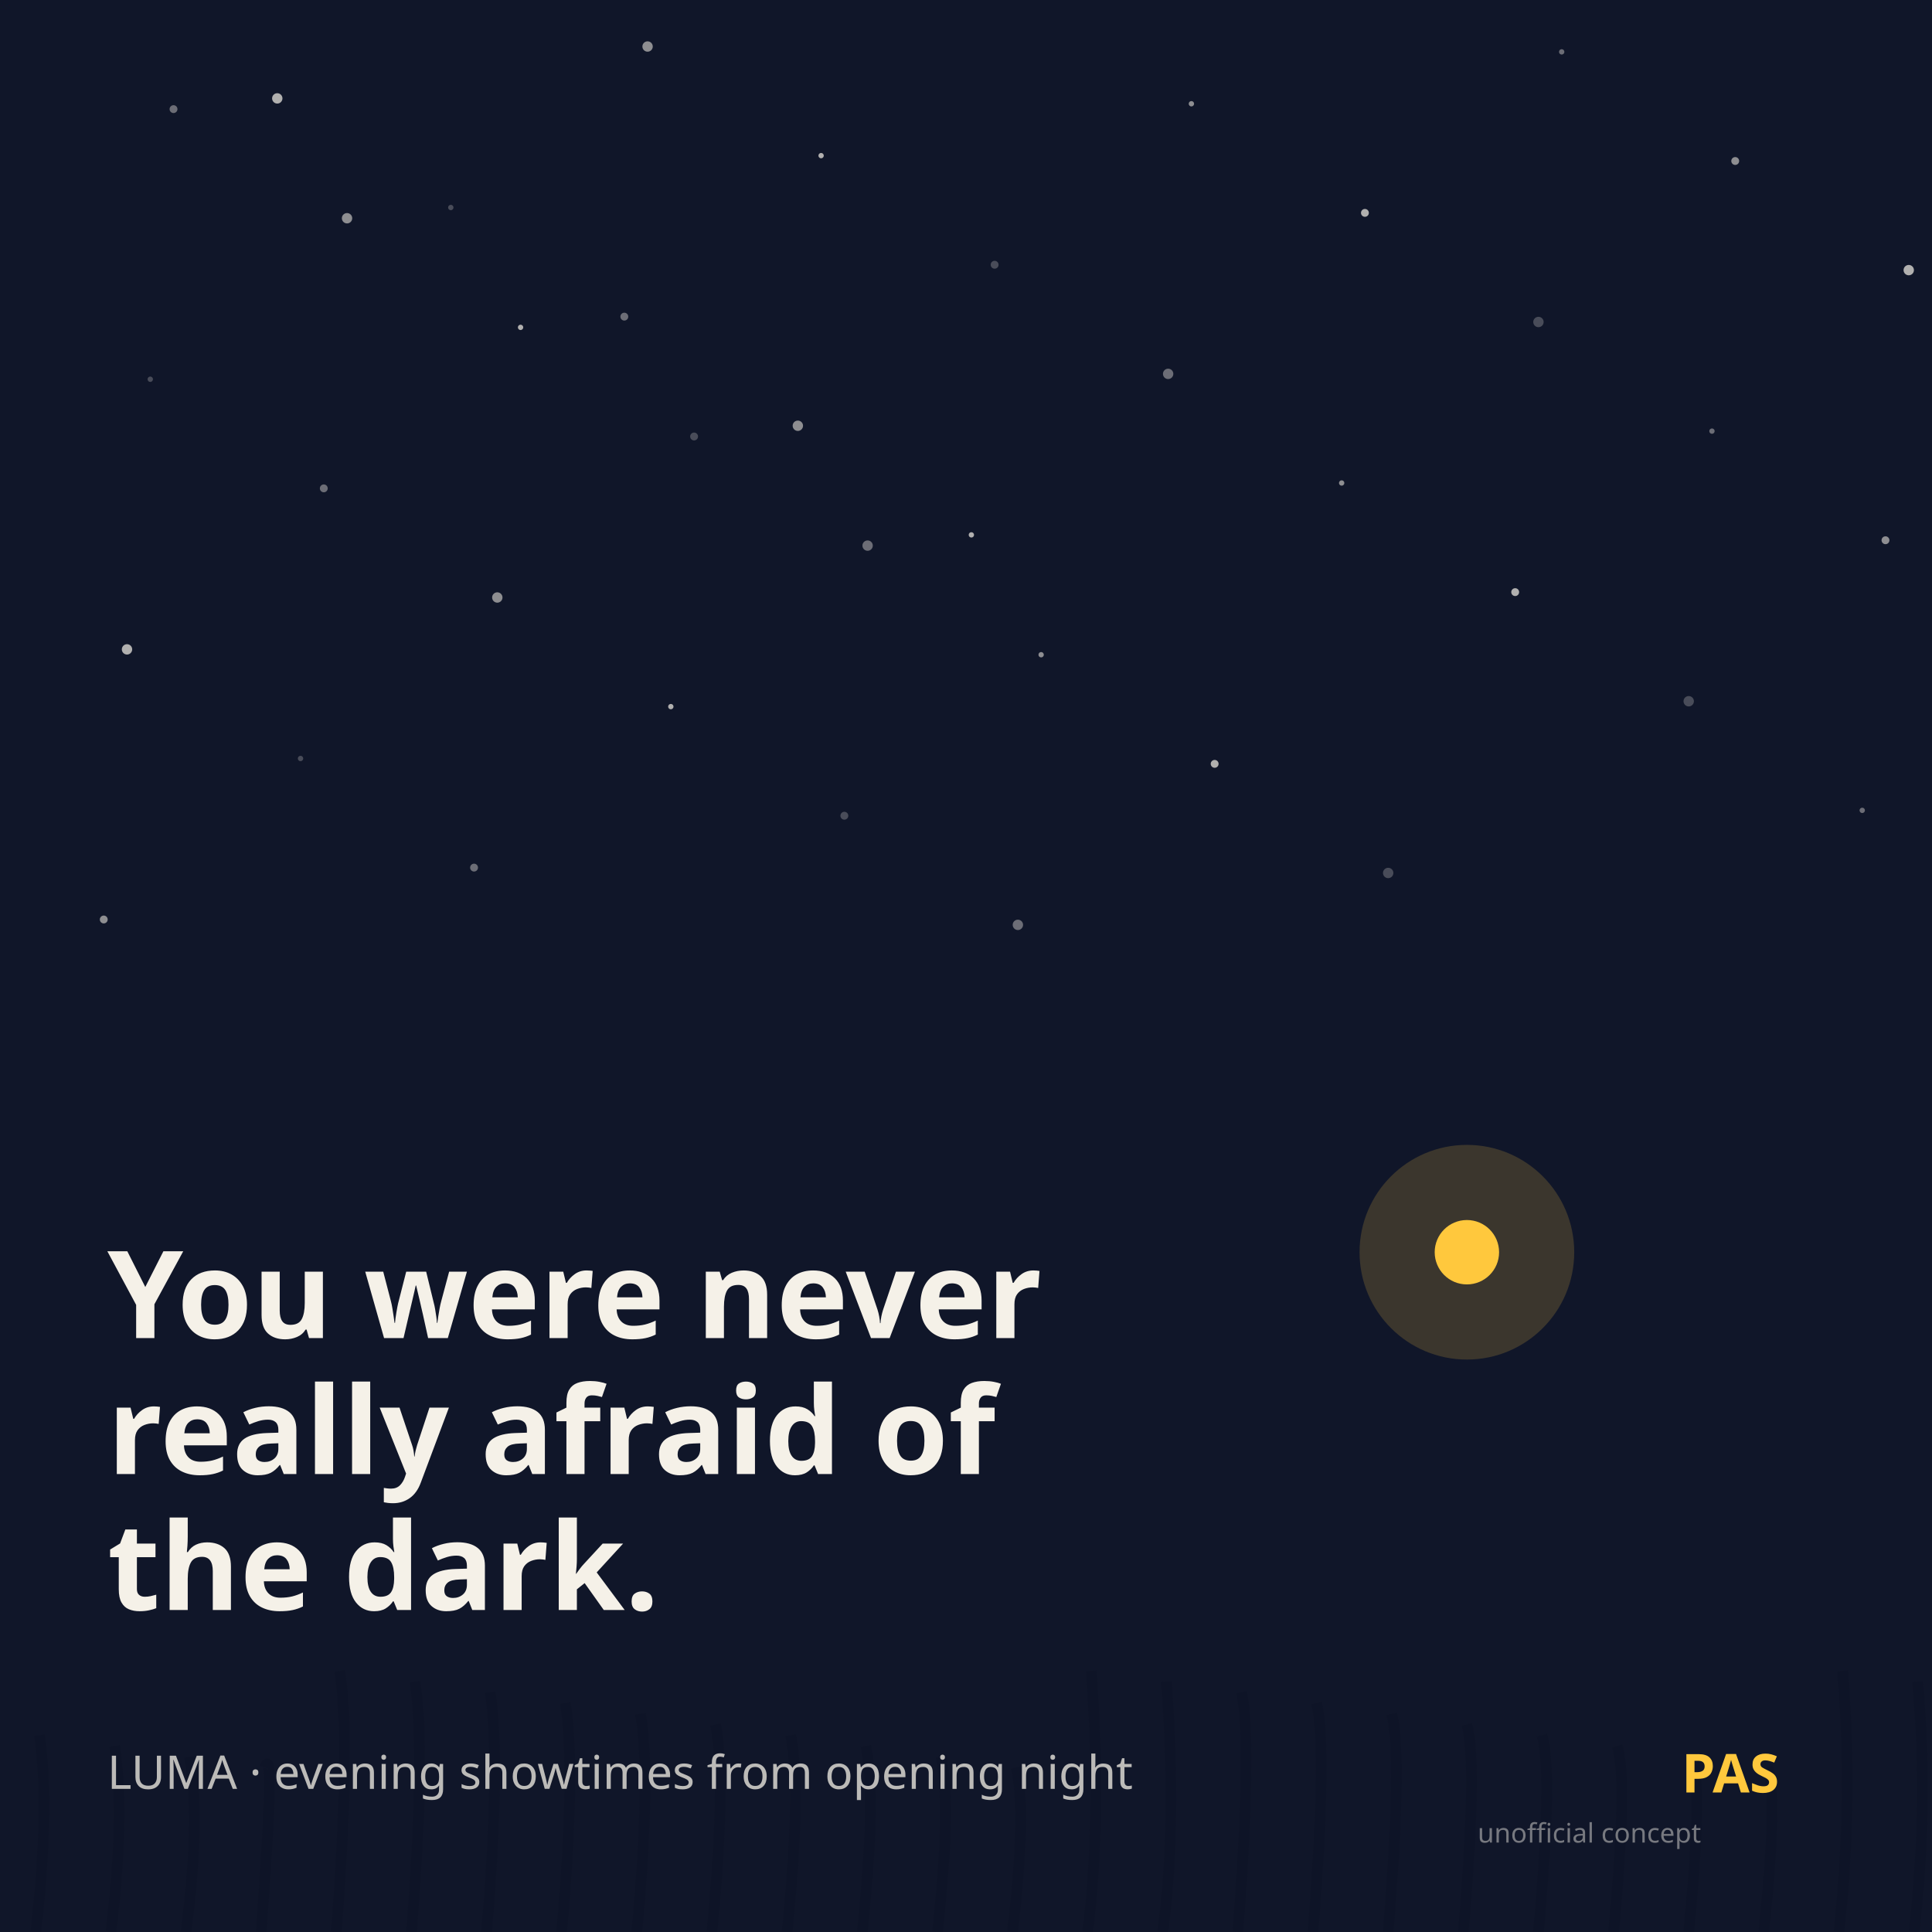
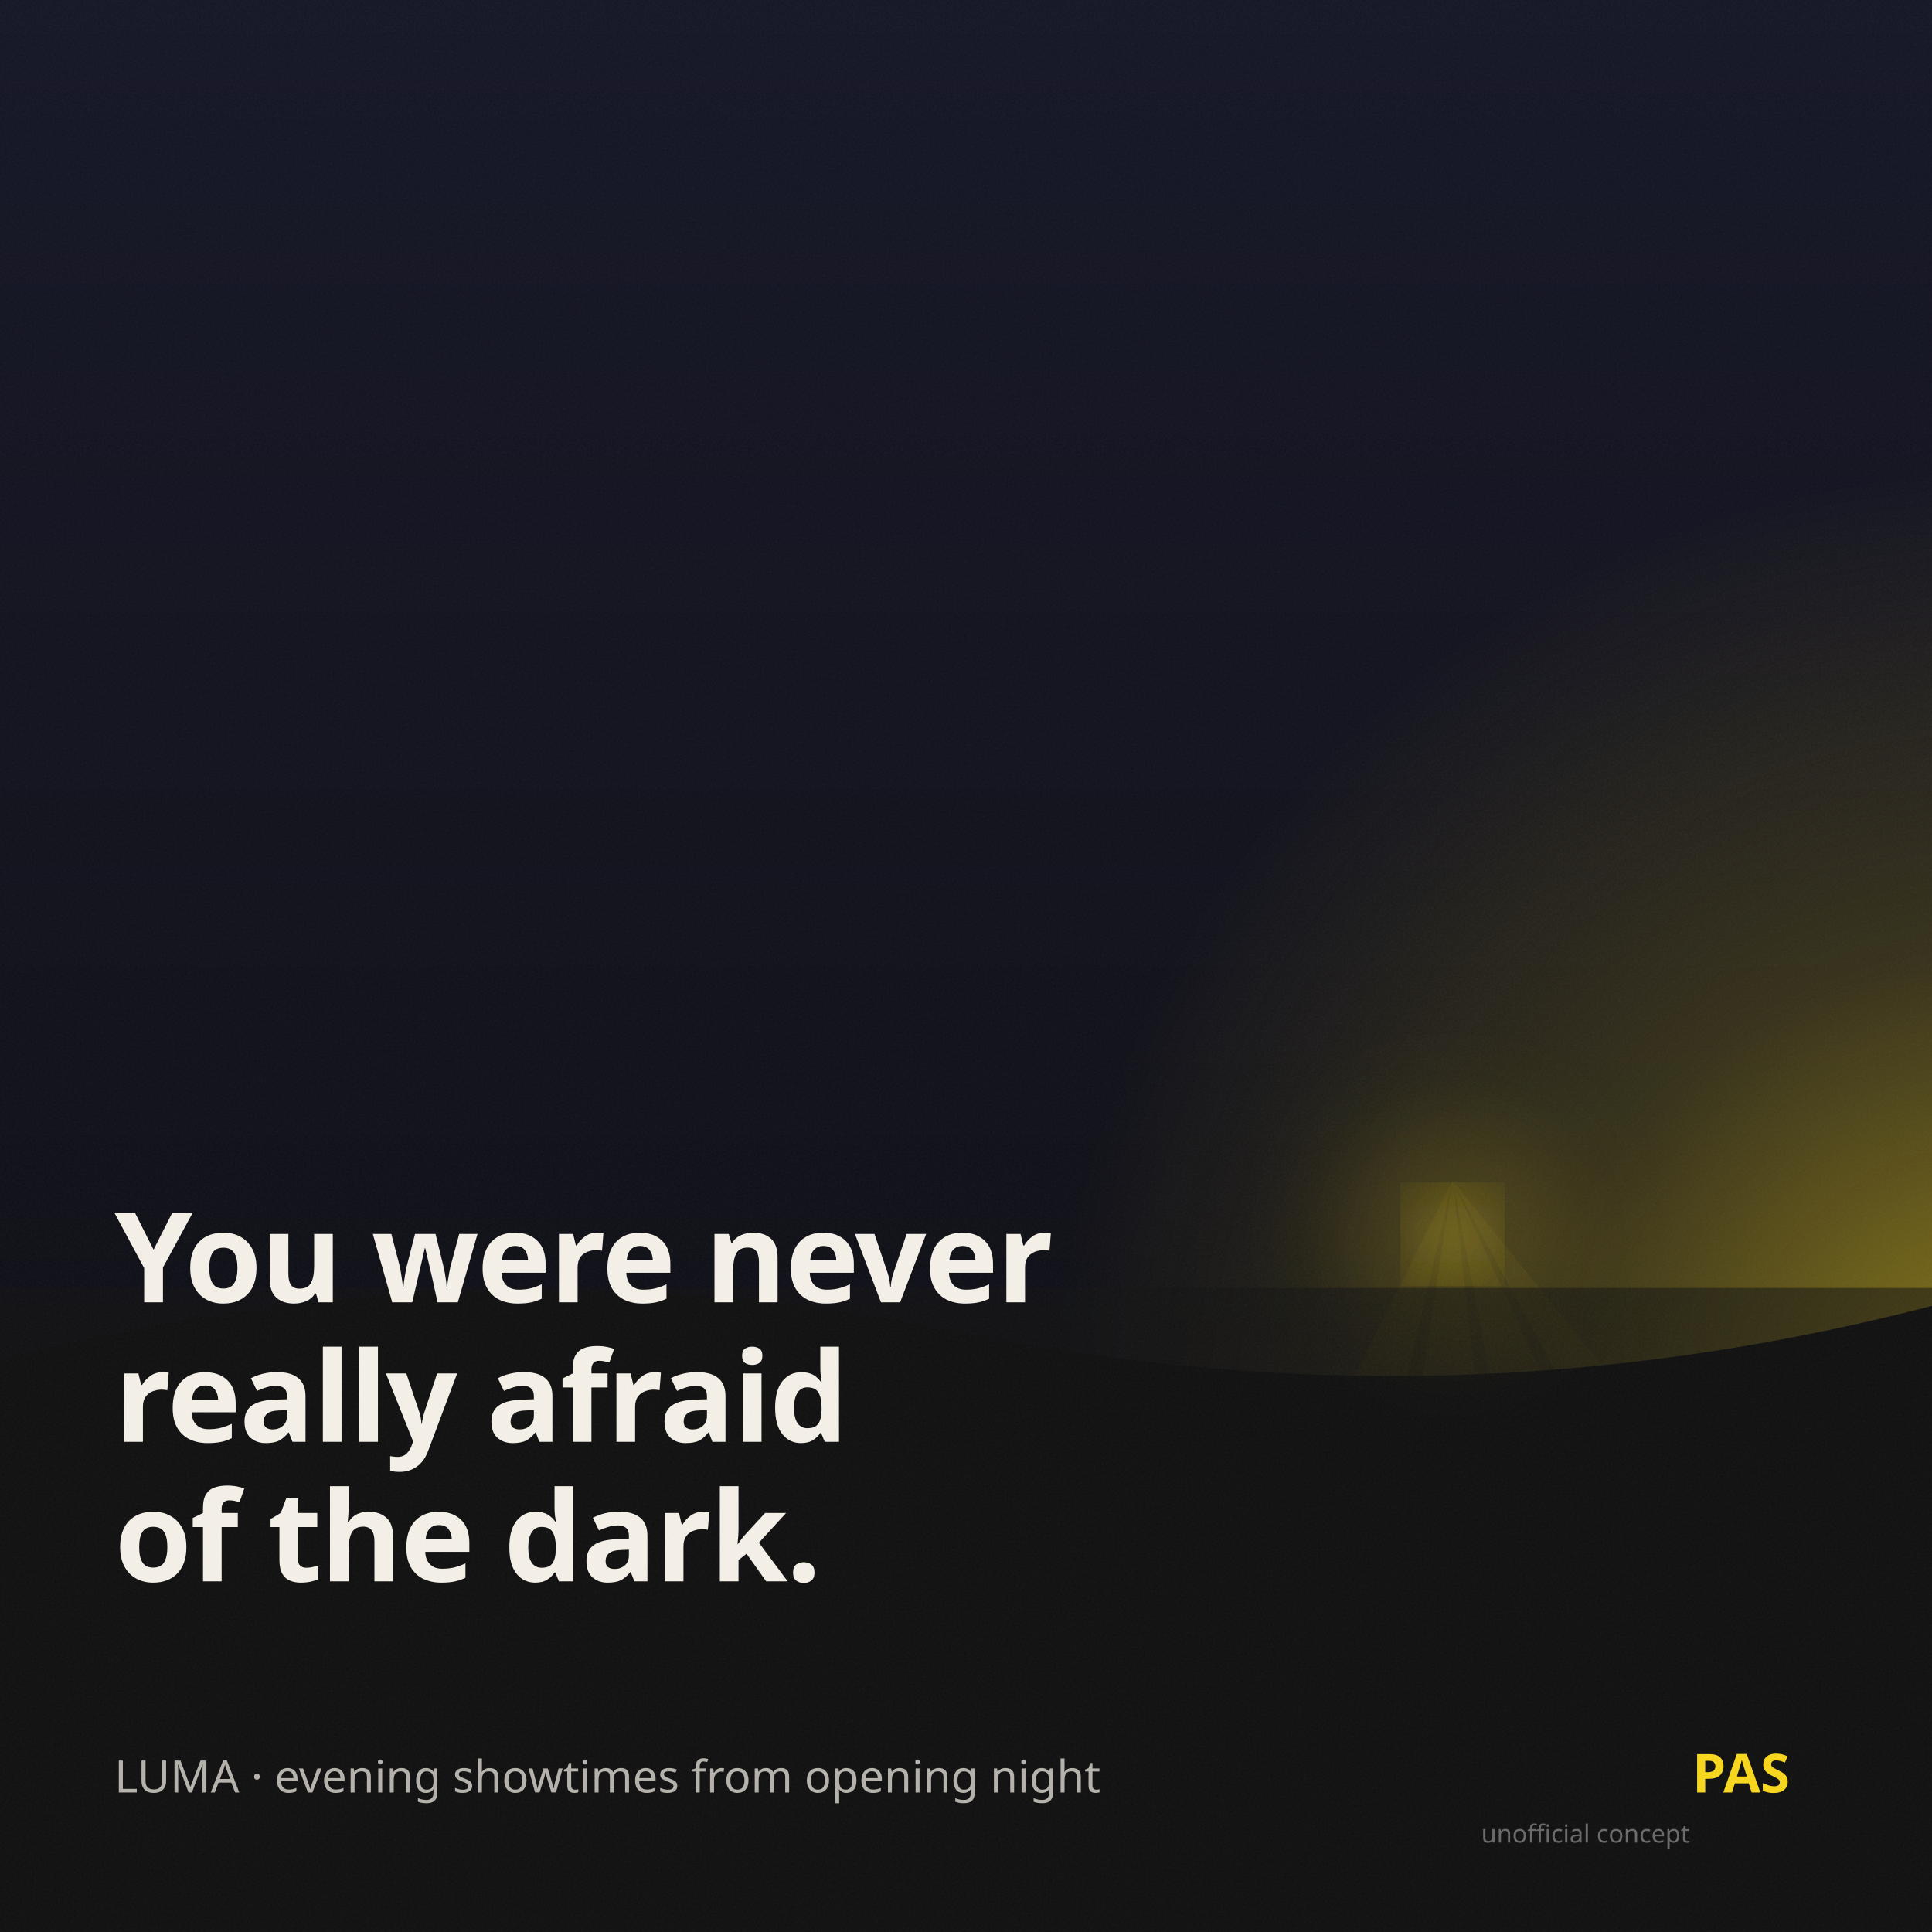
- <svg xmlns="http://www.w3.org/2000/svg" viewBox="0 0 1080 1080" font-family="Fredoka, Trebuchet MS, sans-serif">
-   <rect width="1080" height="1080" fill="#101629" />
-   <circle cx="97" cy="61" r="2.2" fill="#F5F1E8" opacity="0.4" />
-   <circle cx="194" cy="122" r="2.9" fill="#F5F1E8" opacity="0.55" />
-   <circle cx="291" cy="183" r="1.5" fill="#F5F1E8" opacity="0.7" />
-   <circle cx="388" cy="244" r="2.2" fill="#F5F1E8" opacity="0.25" />
-   <circle cx="485" cy="305" r="2.9" fill="#F5F1E8" opacity="0.4" />
-   <circle cx="582" cy="366" r="1.5" fill="#F5F1E8" opacity="0.55" />
-   <circle cx="679" cy="427" r="2.2" fill="#F5F1E8" opacity="0.7" />
-   <circle cx="776" cy="488" r="2.9" fill="#F5F1E8" opacity="0.25" />
-   <circle cx="873" cy="29" r="1.5" fill="#F5F1E8" opacity="0.4" />
-   <circle cx="970" cy="90" r="2.2" fill="#F5F1E8" opacity="0.55" />
-   <circle cx="1067" cy="151" r="2.9" fill="#F5F1E8" opacity="0.7" />
-   <circle cx="84" cy="212" r="1.5" fill="#F5F1E8" opacity="0.25" />
-   <circle cx="181" cy="273" r="2.2" fill="#F5F1E8" opacity="0.4" />
-   <circle cx="278" cy="334" r="2.9" fill="#F5F1E8" opacity="0.55" />
-   <circle cx="375" cy="395" r="1.5" fill="#F5F1E8" opacity="0.7" />
-   <circle cx="472" cy="456" r="2.2" fill="#F5F1E8" opacity="0.25" />
-   <circle cx="569" cy="517" r="2.9" fill="#F5F1E8" opacity="0.4" />
-   <circle cx="666" cy="58" r="1.5" fill="#F5F1E8" opacity="0.55" />
-   <circle cx="763" cy="119" r="2.2" fill="#F5F1E8" opacity="0.7" />
-   <circle cx="860" cy="180" r="2.9" fill="#F5F1E8" opacity="0.25" />
-   <circle cx="957" cy="241" r="1.5" fill="#F5F1E8" opacity="0.4" />
-   <circle cx="1054" cy="302" r="2.2" fill="#F5F1E8" opacity="0.55" />
-   <circle cx="71" cy="363" r="2.9" fill="#F5F1E8" opacity="0.7" />
-   <circle cx="168" cy="424" r="1.5" fill="#F5F1E8" opacity="0.25" />
-   <circle cx="265" cy="485" r="2.2" fill="#F5F1E8" opacity="0.4" />
-   <circle cx="362" cy="26" r="2.9" fill="#F5F1E8" opacity="0.55" />
-   <circle cx="459" cy="87" r="1.5" fill="#F5F1E8" opacity="0.7" />
-   <circle cx="556" cy="148" r="2.2" fill="#F5F1E8" opacity="0.25" />
-   <circle cx="653" cy="209" r="2.9" fill="#F5F1E8" opacity="0.4" />
-   <circle cx="750" cy="270" r="1.5" fill="#F5F1E8" opacity="0.55" />
-   <circle cx="847" cy="331" r="2.2" fill="#F5F1E8" opacity="0.7" />
-   <circle cx="944" cy="392" r="2.9" fill="#F5F1E8" opacity="0.25" />
-   <circle cx="1041" cy="453" r="1.5" fill="#F5F1E8" opacity="0.4" />
-   <circle cx="58" cy="514" r="2.2" fill="#F5F1E8" opacity="0.55" />
-   <circle cx="155" cy="55" r="2.9" fill="#F5F1E8" opacity="0.7" />
-   <circle cx="252" cy="116" r="1.5" fill="#F5F1E8" opacity="0.25" />
-   <circle cx="349" cy="177" r="2.2" fill="#F5F1E8" opacity="0.4" />
-   <circle cx="446" cy="238" r="2.9" fill="#F5F1E8" opacity="0.55" />
-   <circle cx="543" cy="299" r="1.5" fill="#F5F1E8" opacity="0.7" />
-   <circle cx="820" cy="700" r="18" fill="#FFC83D" />
-   <circle cx="820" cy="700" r="60" fill="#FFC83D" opacity="0.18" />
-   <path d="M20 1080 q 8 -70 2 -110" stroke="#0B102040" stroke-width="6" fill="none" stroke-opacity="0.9" />
-   <path d="M62 1080 q 8 -66 2 -104" stroke="#0B102040" stroke-width="6" fill="none" stroke-opacity="0.9" />
-   <path d="M104 1080 q 8 -62 2 -98" stroke="#0B102040" stroke-width="6" fill="none" stroke-opacity="0.9" />
-   <path d="M146 1080 q 8 -108 2 -92" stroke="#0B102040" stroke-width="6" fill="none" stroke-opacity="0.9" />
-   <path d="M188 1080 q 8 -104 2 -146" stroke="#0B102040" stroke-width="6" fill="none" stroke-opacity="0.9" />
-   <path d="M230 1080 q 8 -100 2 -140" stroke="#0B102040" stroke-width="6" fill="none" stroke-opacity="0.9" />
-   <path d="M272 1080 q 8 -96 2 -134" stroke="#0B102040" stroke-width="6" fill="none" stroke-opacity="0.9" />
-   <path d="M314 1080 q 8 -92 2 -128" stroke="#0B102040" stroke-width="6" fill="none" stroke-opacity="0.9" />
-   <path d="M356 1080 q 8 -88 2 -122" stroke="#0B102040" stroke-width="6" fill="none" stroke-opacity="0.9" />
-   <path d="M398 1080 q 8 -84 2 -116" stroke="#0B102040" stroke-width="6" fill="none" stroke-opacity="0.9" />
-   <path d="M440 1080 q 8 -80 2 -110" stroke="#0B102040" stroke-width="6" fill="none" stroke-opacity="0.9" />
-   <path d="M482 1080 q 8 -76 2 -104" stroke="#0B102040" stroke-width="6" fill="none" stroke-opacity="0.9" />
-   <path d="M524 1080 q 8 -72 2 -98" stroke="#0B102040" stroke-width="6" fill="none" stroke-opacity="0.9" />
-   <path d="M566 1080 q 8 -68 2 -92" stroke="#0B102040" stroke-width="6" fill="none" stroke-opacity="0.9" />
-   <path d="M608 1080 q 8 -64 2 -146" stroke="#0B102040" stroke-width="6" fill="none" stroke-opacity="0.9" />
-   <path d="M650 1080 q 8 -60 2 -140" stroke="#0B102040" stroke-width="6" fill="none" stroke-opacity="0.9" />
-   <path d="M692 1080 q 8 -106 2 -134" stroke="#0B102040" stroke-width="6" fill="none" stroke-opacity="0.9" />
-   <path d="M734 1080 q 8 -102 2 -128" stroke="#0B102040" stroke-width="6" fill="none" stroke-opacity="0.9" />
-   <path d="M776 1080 q 8 -98 2 -122" stroke="#0B102040" stroke-width="6" fill="none" stroke-opacity="0.9" />
-   <path d="M818 1080 q 8 -94 2 -116" stroke="#0B102040" stroke-width="6" fill="none" stroke-opacity="0.9" />
-   <path d="M860 1080 q 8 -90 2 -110" stroke="#0B102040" stroke-width="6" fill="none" stroke-opacity="0.9" />
-   <path d="M902 1080 q 8 -86 2 -104" stroke="#0B102040" stroke-width="6" fill="none" stroke-opacity="0.9" />
-   <path d="M944 1080 q 8 -82 2 -98" stroke="#0B102040" stroke-width="6" fill="none" stroke-opacity="0.9" />
-   <path d="M986 1080 q 8 -78 2 -92" stroke="#0B102040" stroke-width="6" fill="none" stroke-opacity="0.9" />
-   <path d="M1028 1080 q 8 -74 2 -146" stroke="#0B102040" stroke-width="6" fill="none" stroke-opacity="0.9" />
-   <path d="M1070 1080 q 8 -70 2 -140" stroke="#0B102040" stroke-width="6" fill="none" stroke-opacity="0.9" />
-   <text x="60" y="748" font-size="68" font-weight="700" fill="#F5F1E8">
-     <tspan x="60" dy="0">You were never</tspan>
-     <tspan x="60" dy="76">really afraid of</tspan>
-     <tspan x="60" dy="76">the dark.</tspan>
+ <svg xmlns="http://www.w3.org/2000/svg" viewBox="0 0 1080 1080" font-family="Nunito, Trebuchet MS, sans-serif">
+   <defs>
+     <linearGradient id="atmos" x1="0" y1="0" x2="0" y2="1">
+       <stop offset="0" stop-color="#141525" />
+       <stop offset="1" stop-color="#0A0A0E" />
+     </linearGradient>
+     <radialGradient id="key" cx="0.752" cy="0.611" r="0.62">
+       <stop offset="0" stop-color="#F9D71C" stop-opacity="0.55" />
+       <stop offset="0.35" stop-color="#F9D71C" stop-opacity="0.16" />
+       <stop offset="0.7" stop-color="#F9D71C" stop-opacity="0" />
+     </radialGradient>
+     <linearGradient id="ray" x1="0" y1="0" x2="0" y2="1">
+       <stop offset="0" stop-color="#F9D71C" stop-opacity="0.5" />
+       <stop offset="1" stop-color="#F9D71C" stop-opacity="0" />
+     </linearGradient>
+     <filter id="grain">
+       <feTurbulence type="fractalNoise" baseFrequency="0.9" numOctaves="2" stitchTiles="stitch" />
+       <feColorMatrix type="saturate" values="0" />
+     </filter>
+     <filter id="soft" x="-40%" y="-40%" width="180%" height="180%">
+       <feGaussianBlur stdDeviation="26" />
+     </filter>
+   </defs>
+   <rect width="1080" height="1080" fill="url(#atmos)" />
+   <ellipse cx="812" cy="660" rx="620" ry="620" fill="url(#key)" />
+   <g opacity="0.10">
+     <polygon points="812,660 552,1180 692,1180" fill="url(#ray)" />
+     <polygon points="812,660 732,1180 872,1180" fill="url(#ray)" />
+     <polygon points="812,660 912,1180 1052,1180" fill="url(#ray)" />
+     <polygon points="812,660 1092,1180 1232,1180" fill="url(#ray)" />
+   </g>
+   <path d="M0 760 Q 270 690 540 745 T 1080 730 L1080 1080 L0 1080 Z" fill="#0B0B0E" />
+   <circle cx="812" cy="690" r="16" fill="#F9D71C" filter="url(#soft)" />
+   <circle cx="812" cy="690" r="64" fill="#F9D71C" opacity="0.14" filter="url(#soft)" />
+   <rect x="0" y="720" width="1080" height="360" fill="#121212" opacity="0.55" />
+   <text x="64" y="728" font-size="70" font-weight="800" letter-spacing="-1" fill="#F5F1E8">
+     <tspan x="64" dy="0">You were never</tspan>
+     <tspan x="64" dy="78">really afraid</tspan>
+     <tspan x="64" dy="78">of the dark.</tspan>
  </text>
-   <text x="60" y="1000" font-size="26" fill="#F5F1E8" opacity="0.75">LUMA · evening showtimes from opening night</text>
-   <text x="940" y="1002" font-size="30" font-weight="700" fill="#FFC83D">PAS</text>
-   <text x="826" y="1030" font-size="15" fill="#F5F1E8" opacity="0.45">unofficial concept</text>
+   <text x="64" y="1002" font-size="25" fill="#F5F1E8" opacity="0.72">LUMA · evening showtimes from opening night</text>
+   <text x="946" y="1002" font-size="30" font-weight="800" fill="#F9D71C">PAS</text>
+   <text x="828" y="1030" font-size="14" fill="#F5F1E8" opacity="0.4">unofficial concept</text>
+   <rect width="1080" height="1080" filter="url(#grain)" opacity="0.06" />
</svg>
